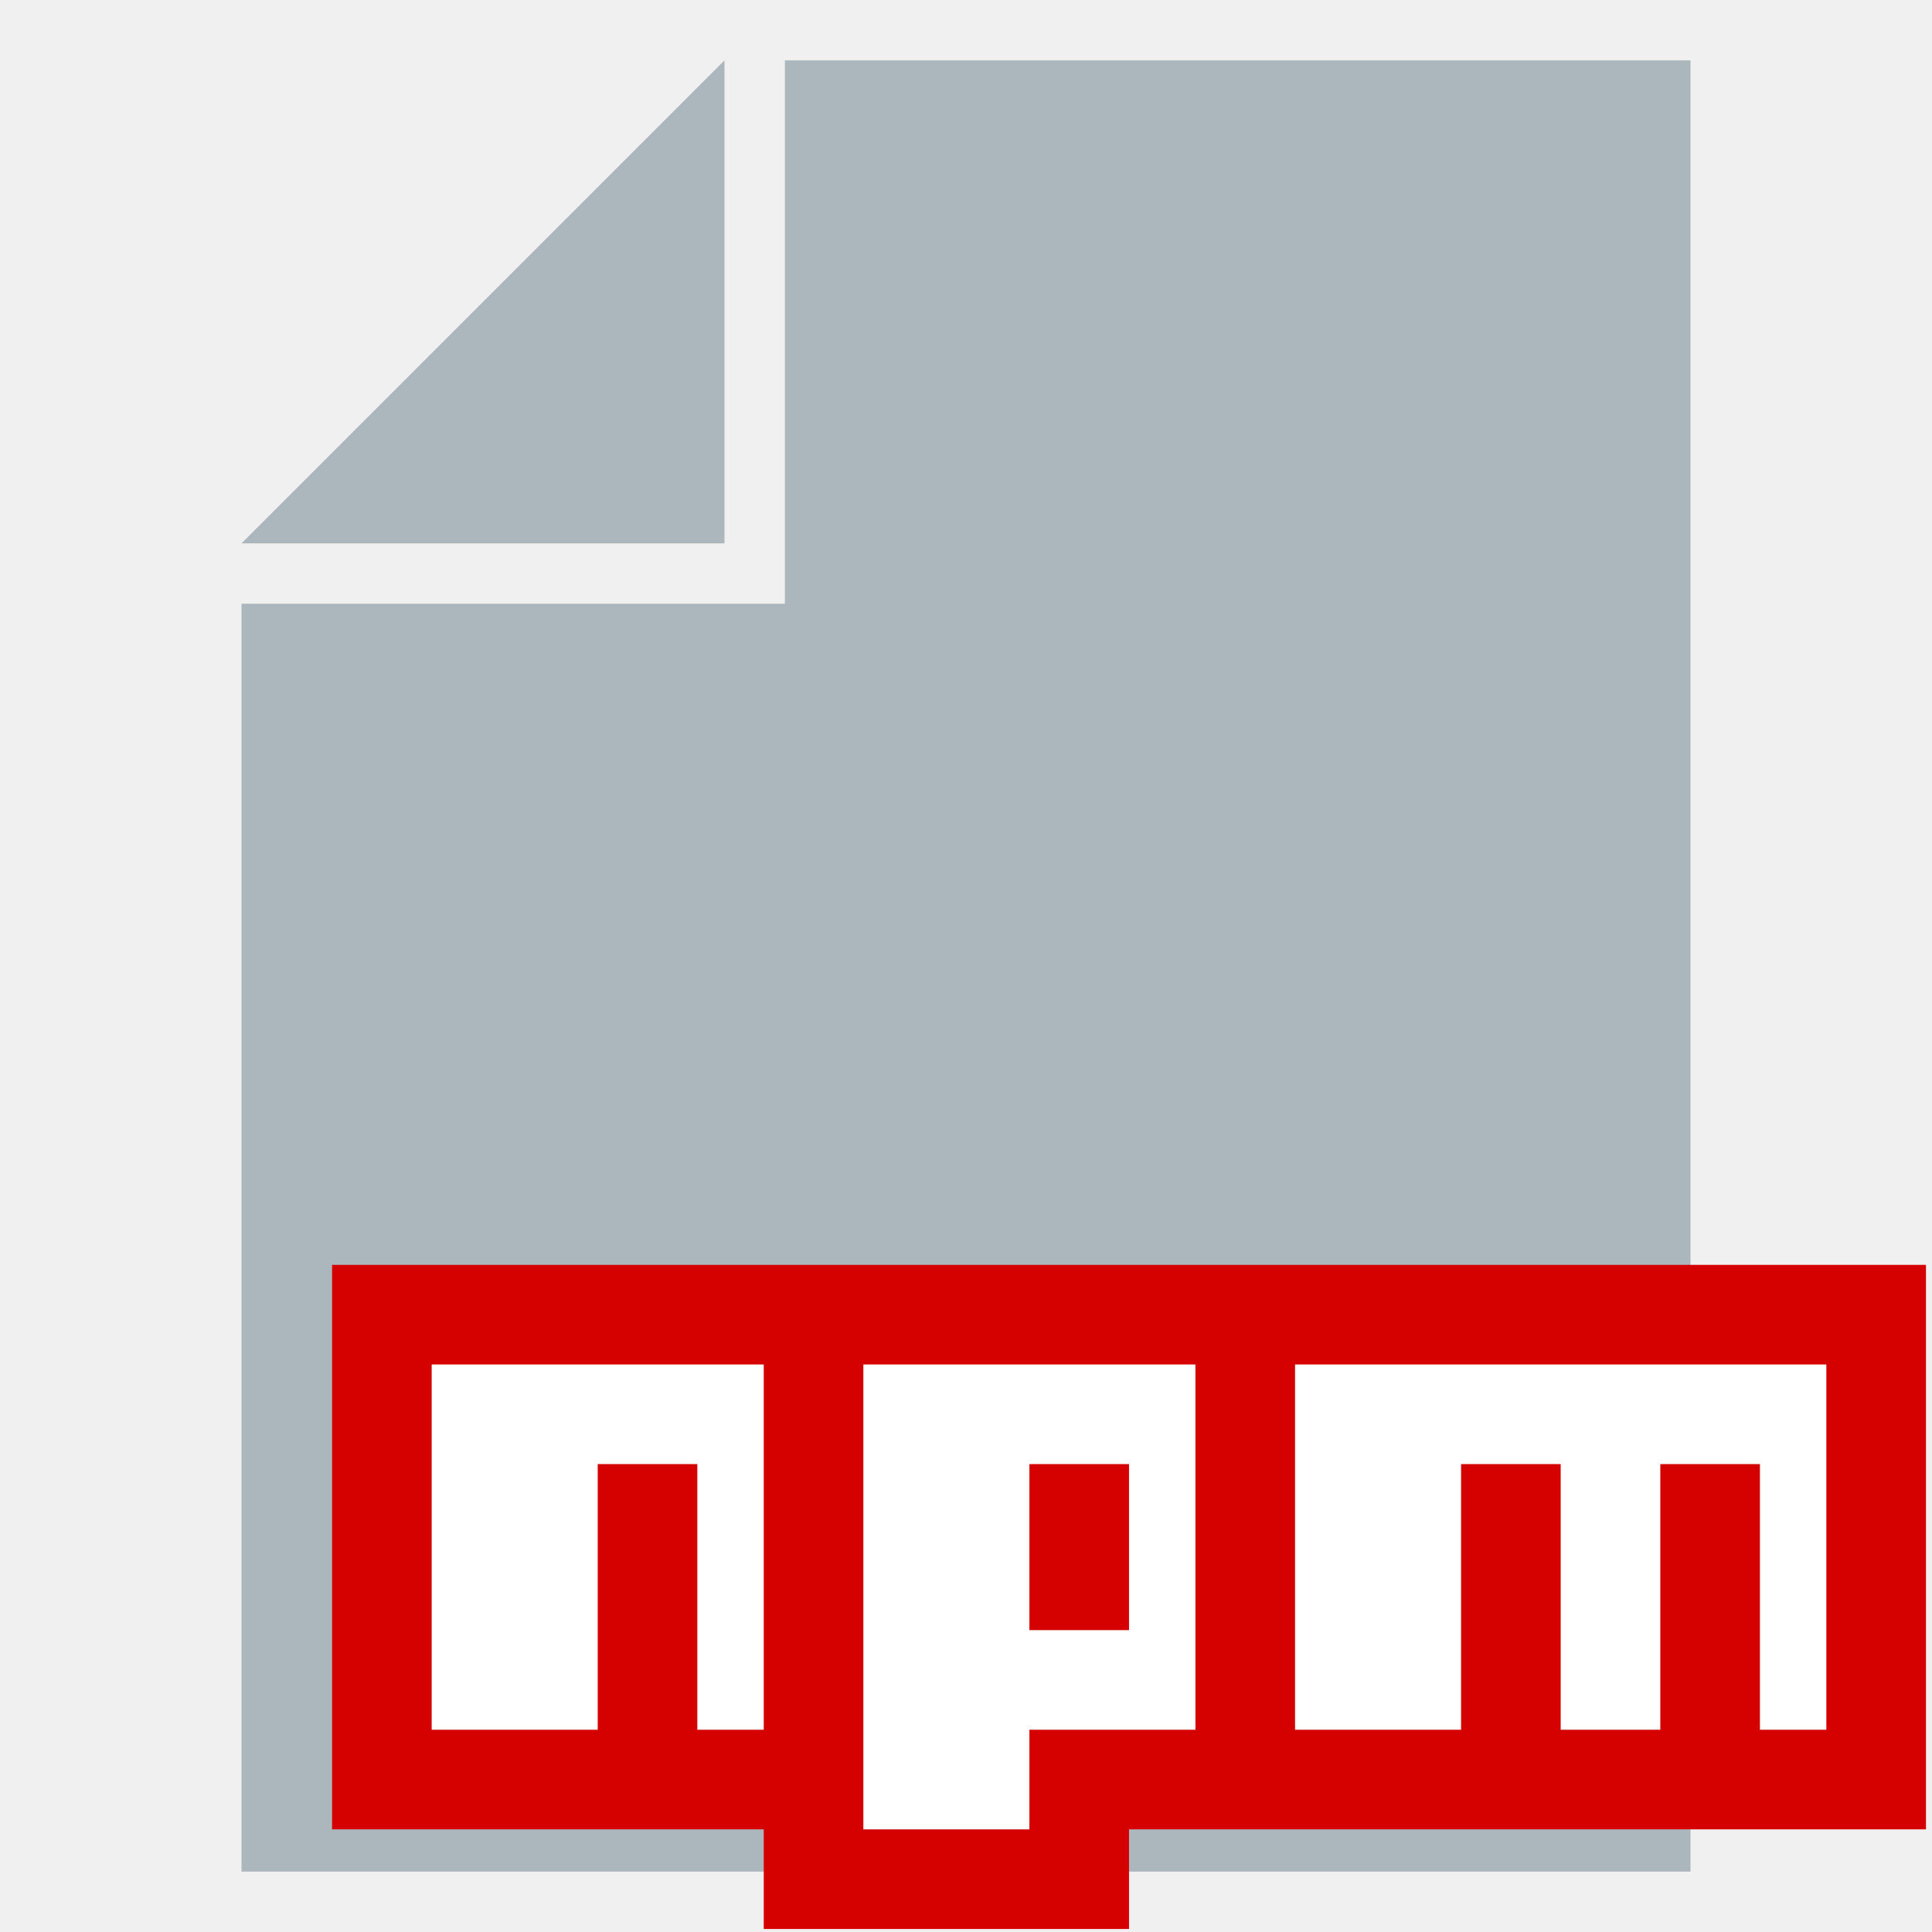
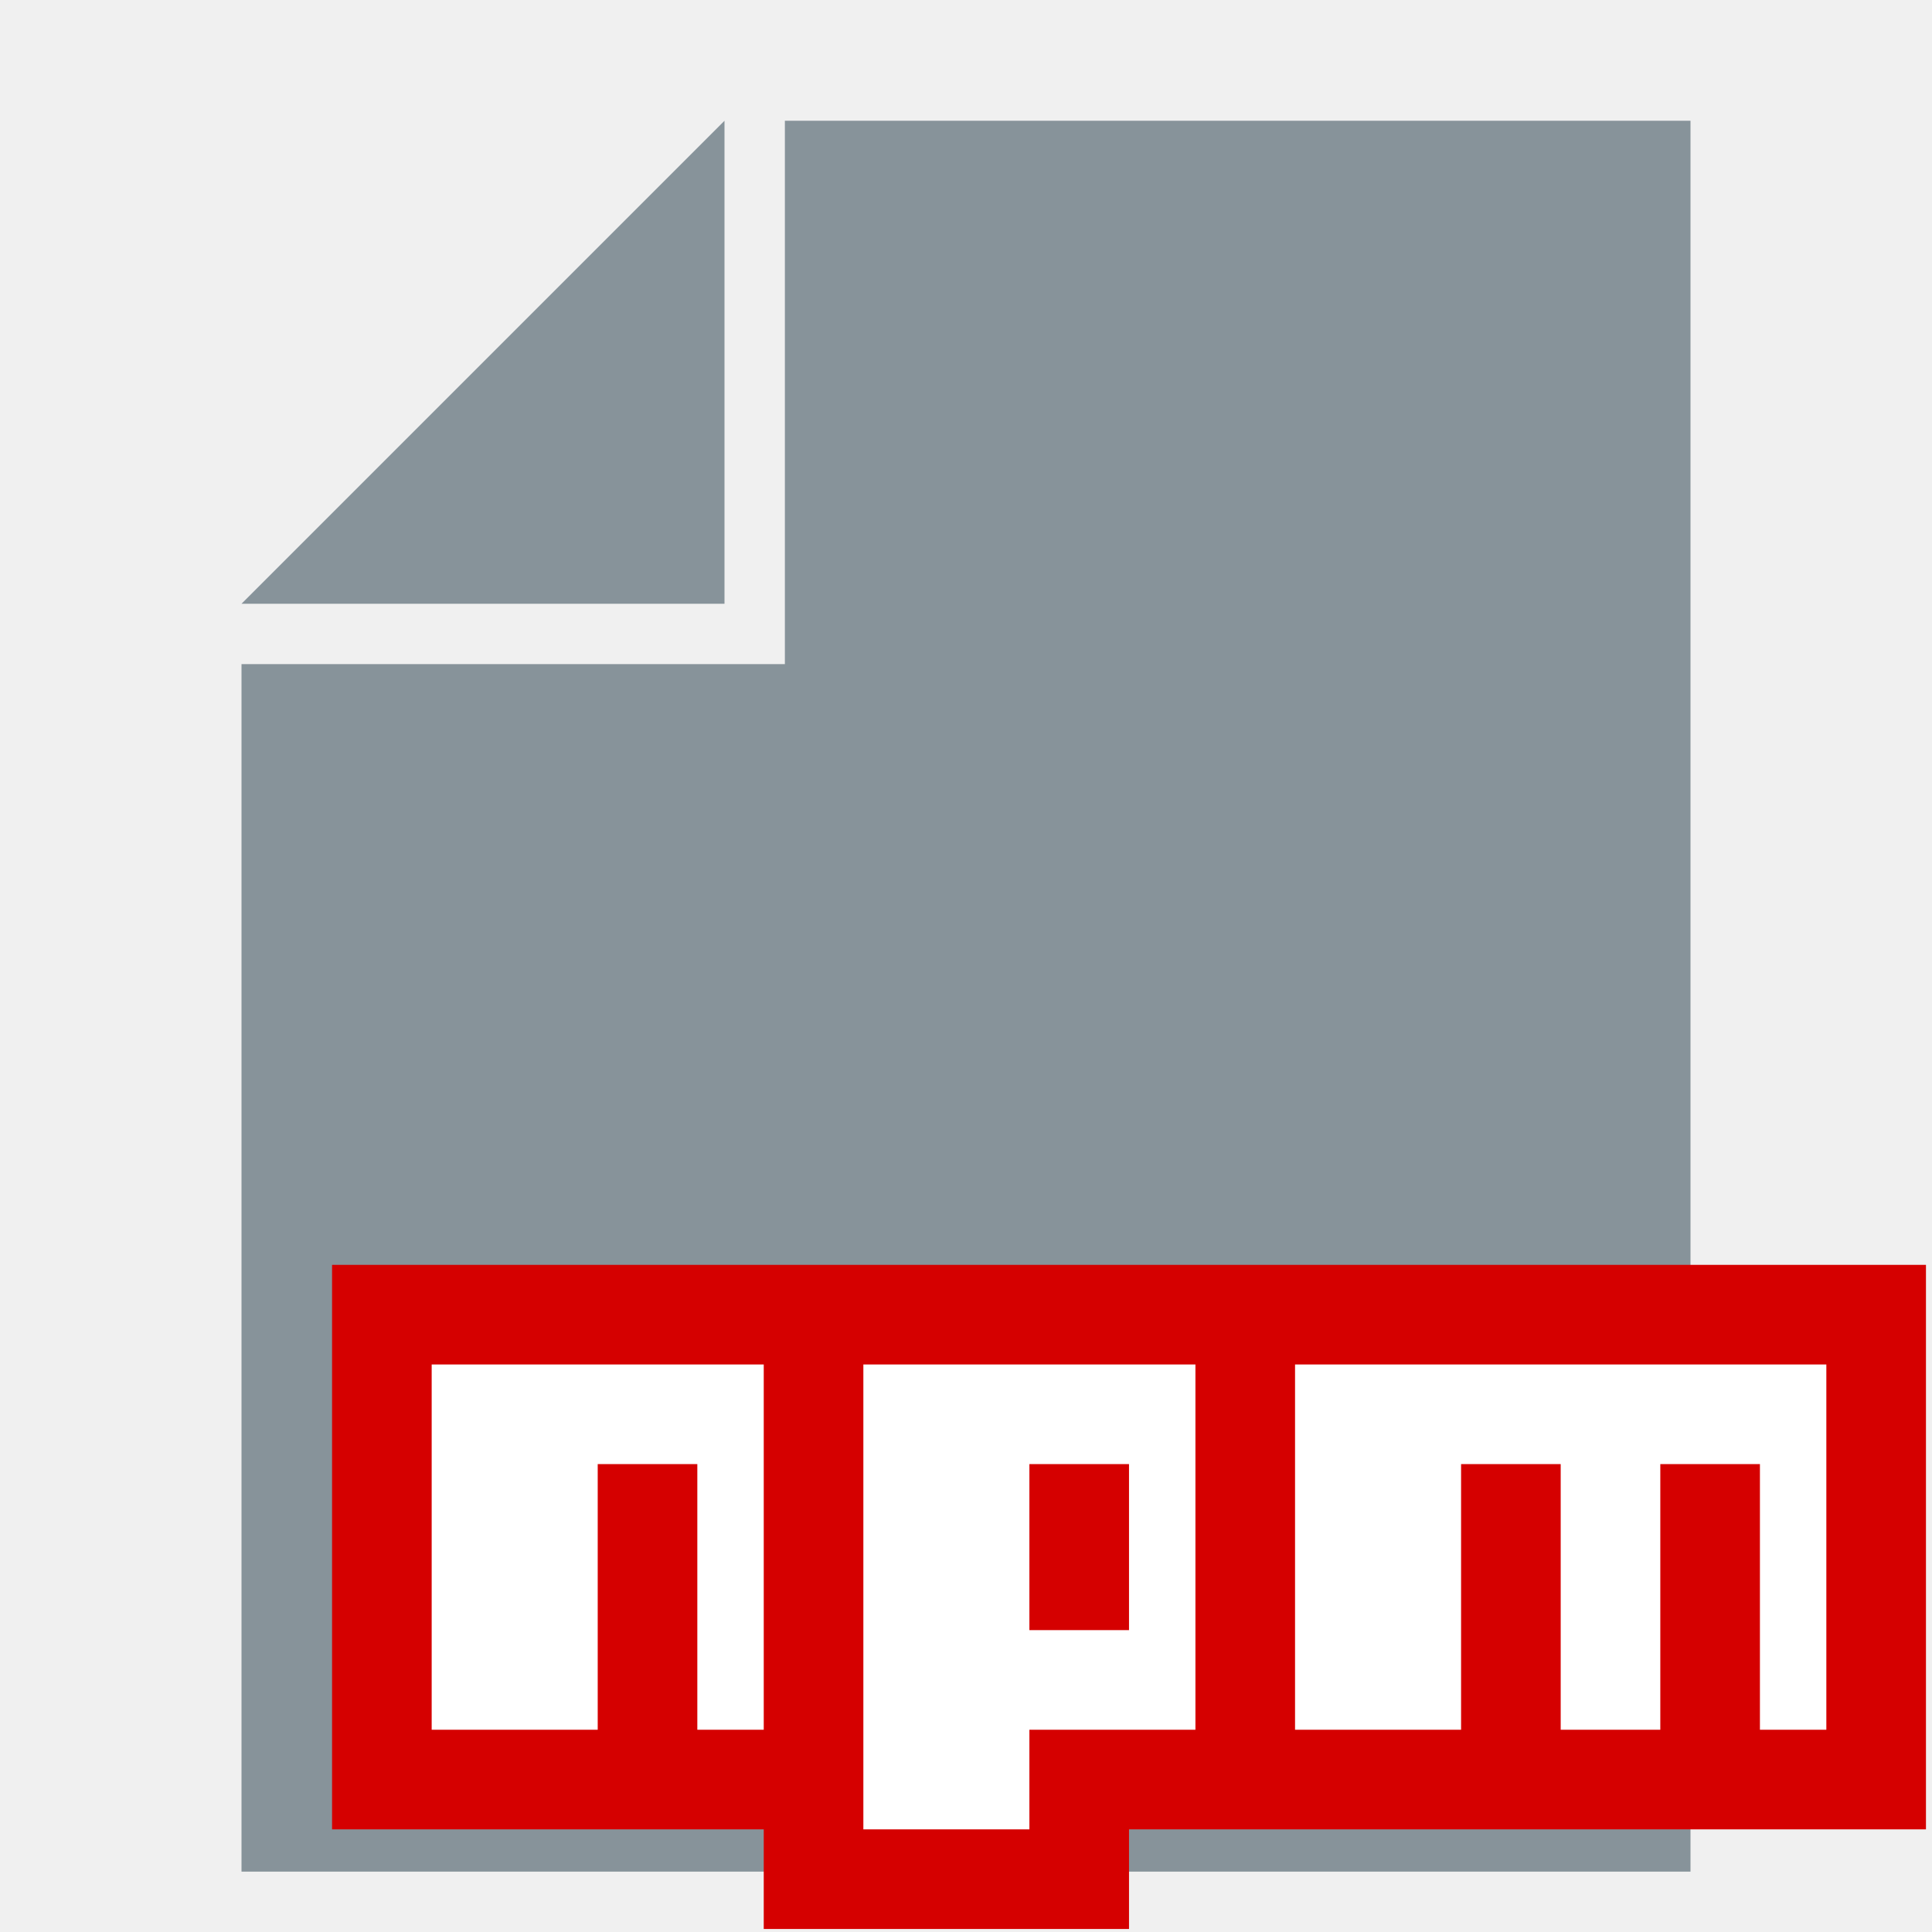
<svg xmlns="http://www.w3.org/2000/svg" viewBox="0 0 32 32">
-   <path fill="#9aa7b0" opacity=".8" style="isolation: isolate" d="M 12 1 L 4 9 h 8 V 0 z" />
-   <path fill="#9aa7b0" opacity=".8" style="isolation: isolate" d="M 13 1 v 9 H 4 v 21 h 24 V 1" />
+   <path fill="#87939a" style="isolation: isolate" d="M 12 2 L 4 10 h 8 V 0 z" />
+   <path fill="#87939a" style="isolation: isolate" d="M 13 2 v 9 H 4 v 20 h 24 V 2" />
  <g transform="matrix(0.55,0,0,0.55,5.5,12.7)">
    <g id="surface1">
      <path d="M0 15h48v17H24v3H13v-3H0z" fill="#D50000" />
      <path d="M3 29h5v-8h3v8h2V18H3z" fill="#FFF" />
      <path d="M16 18v14h5v-3h5V18zm8 8h-3v-5h3z" fill="#FFF" />
      <path d="M29 18v11h5v-8h3v8h3v-8h3v8h2V18z" fill="#FFF" />
    </g>
  </g>
</svg>
